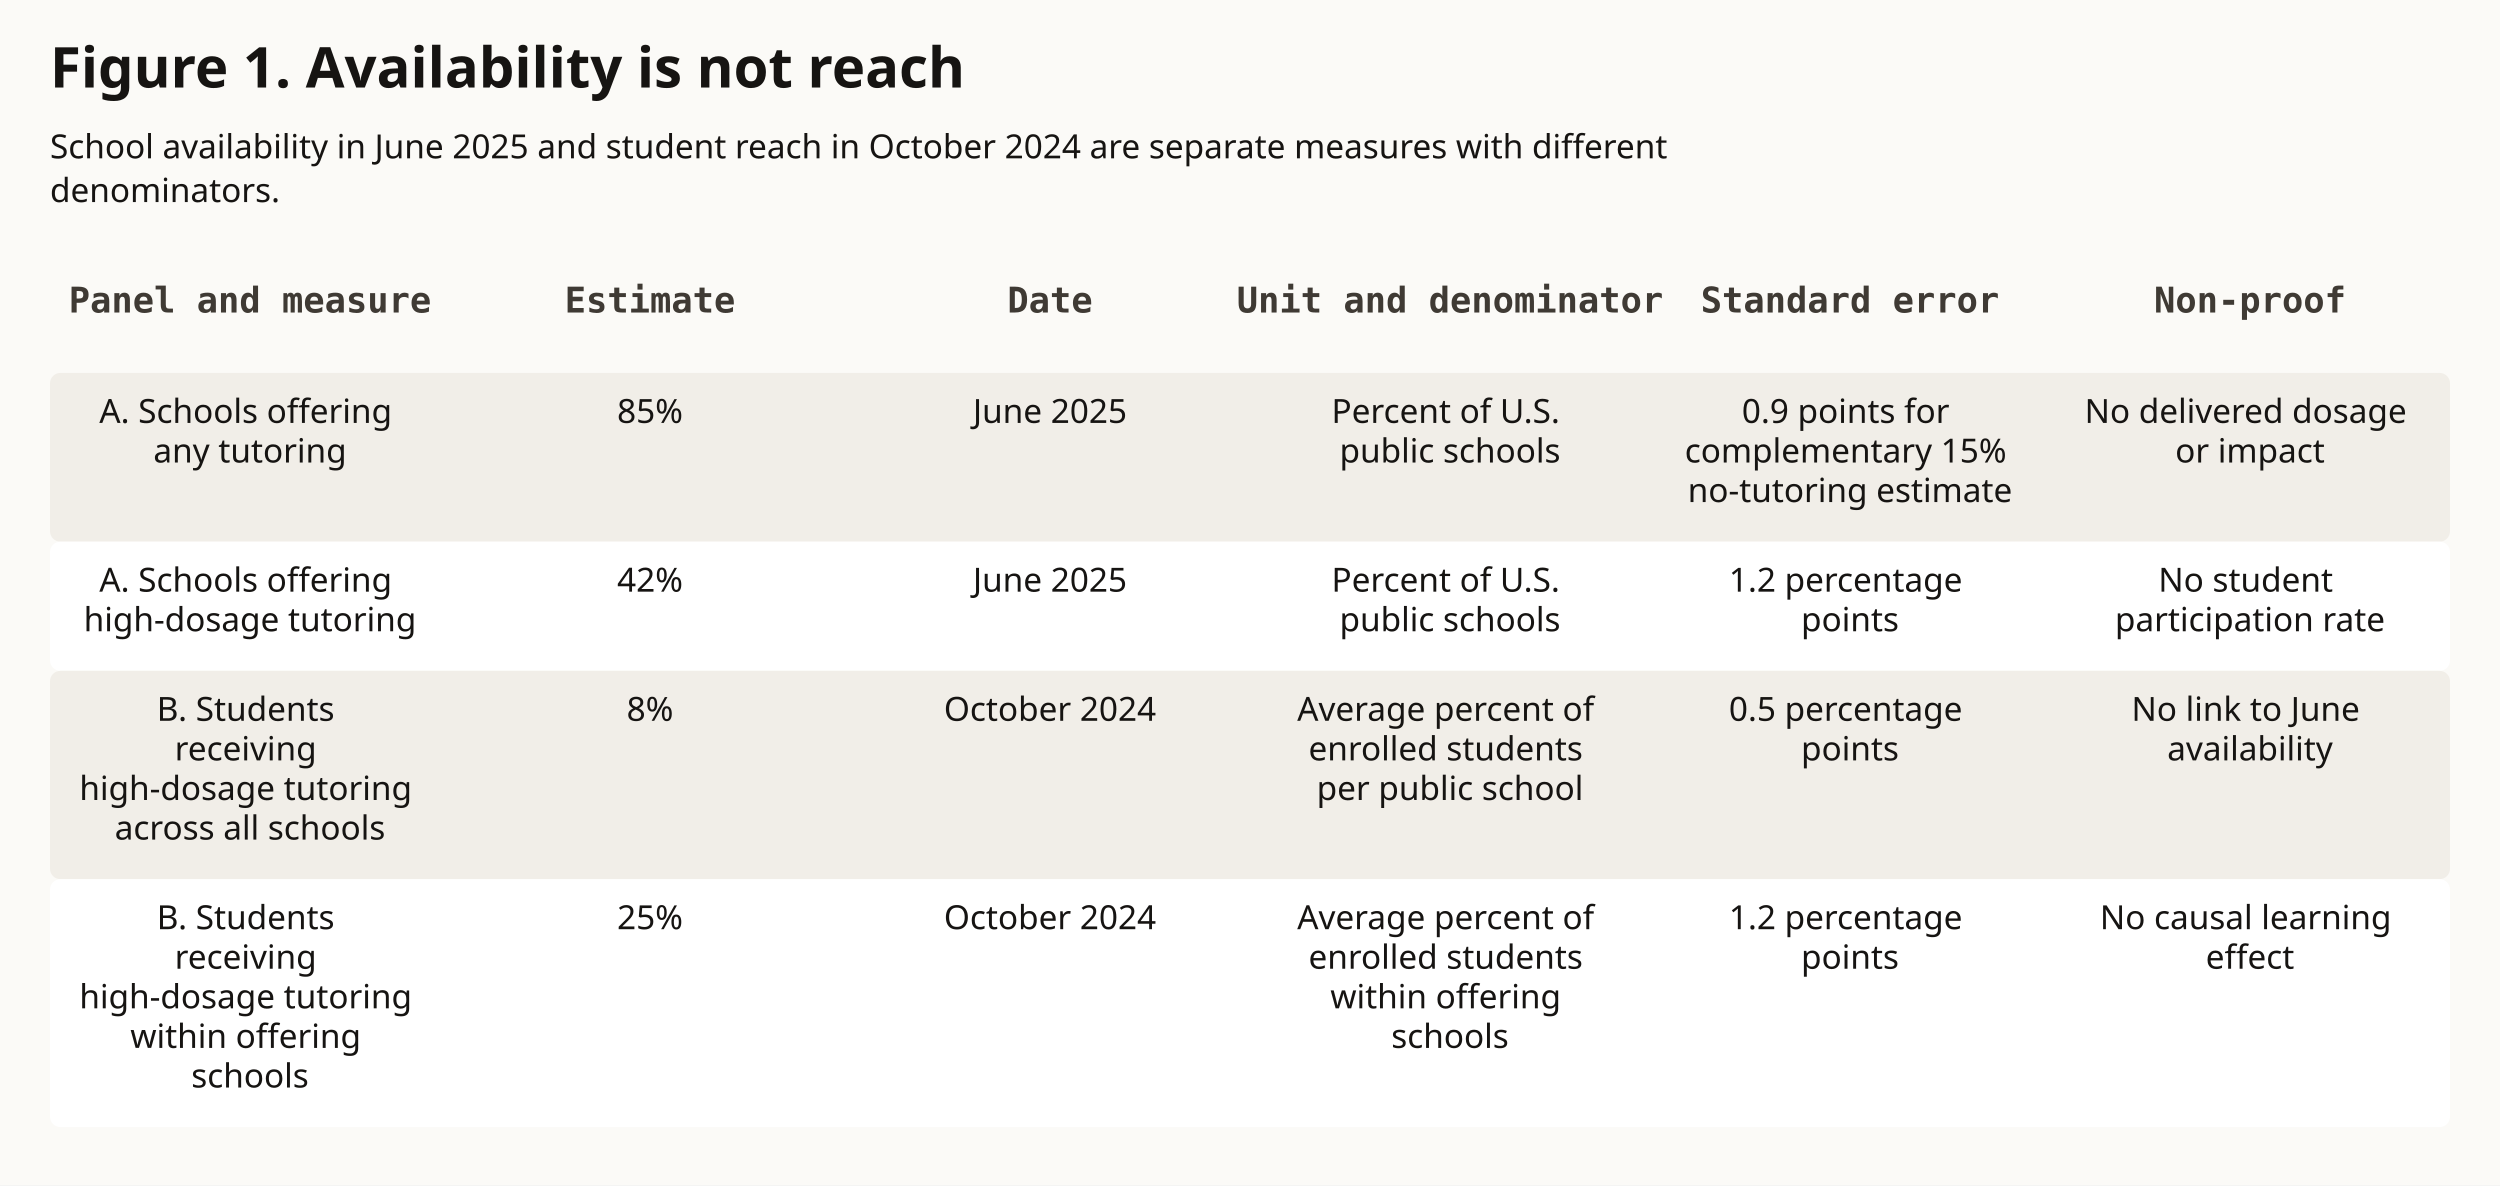
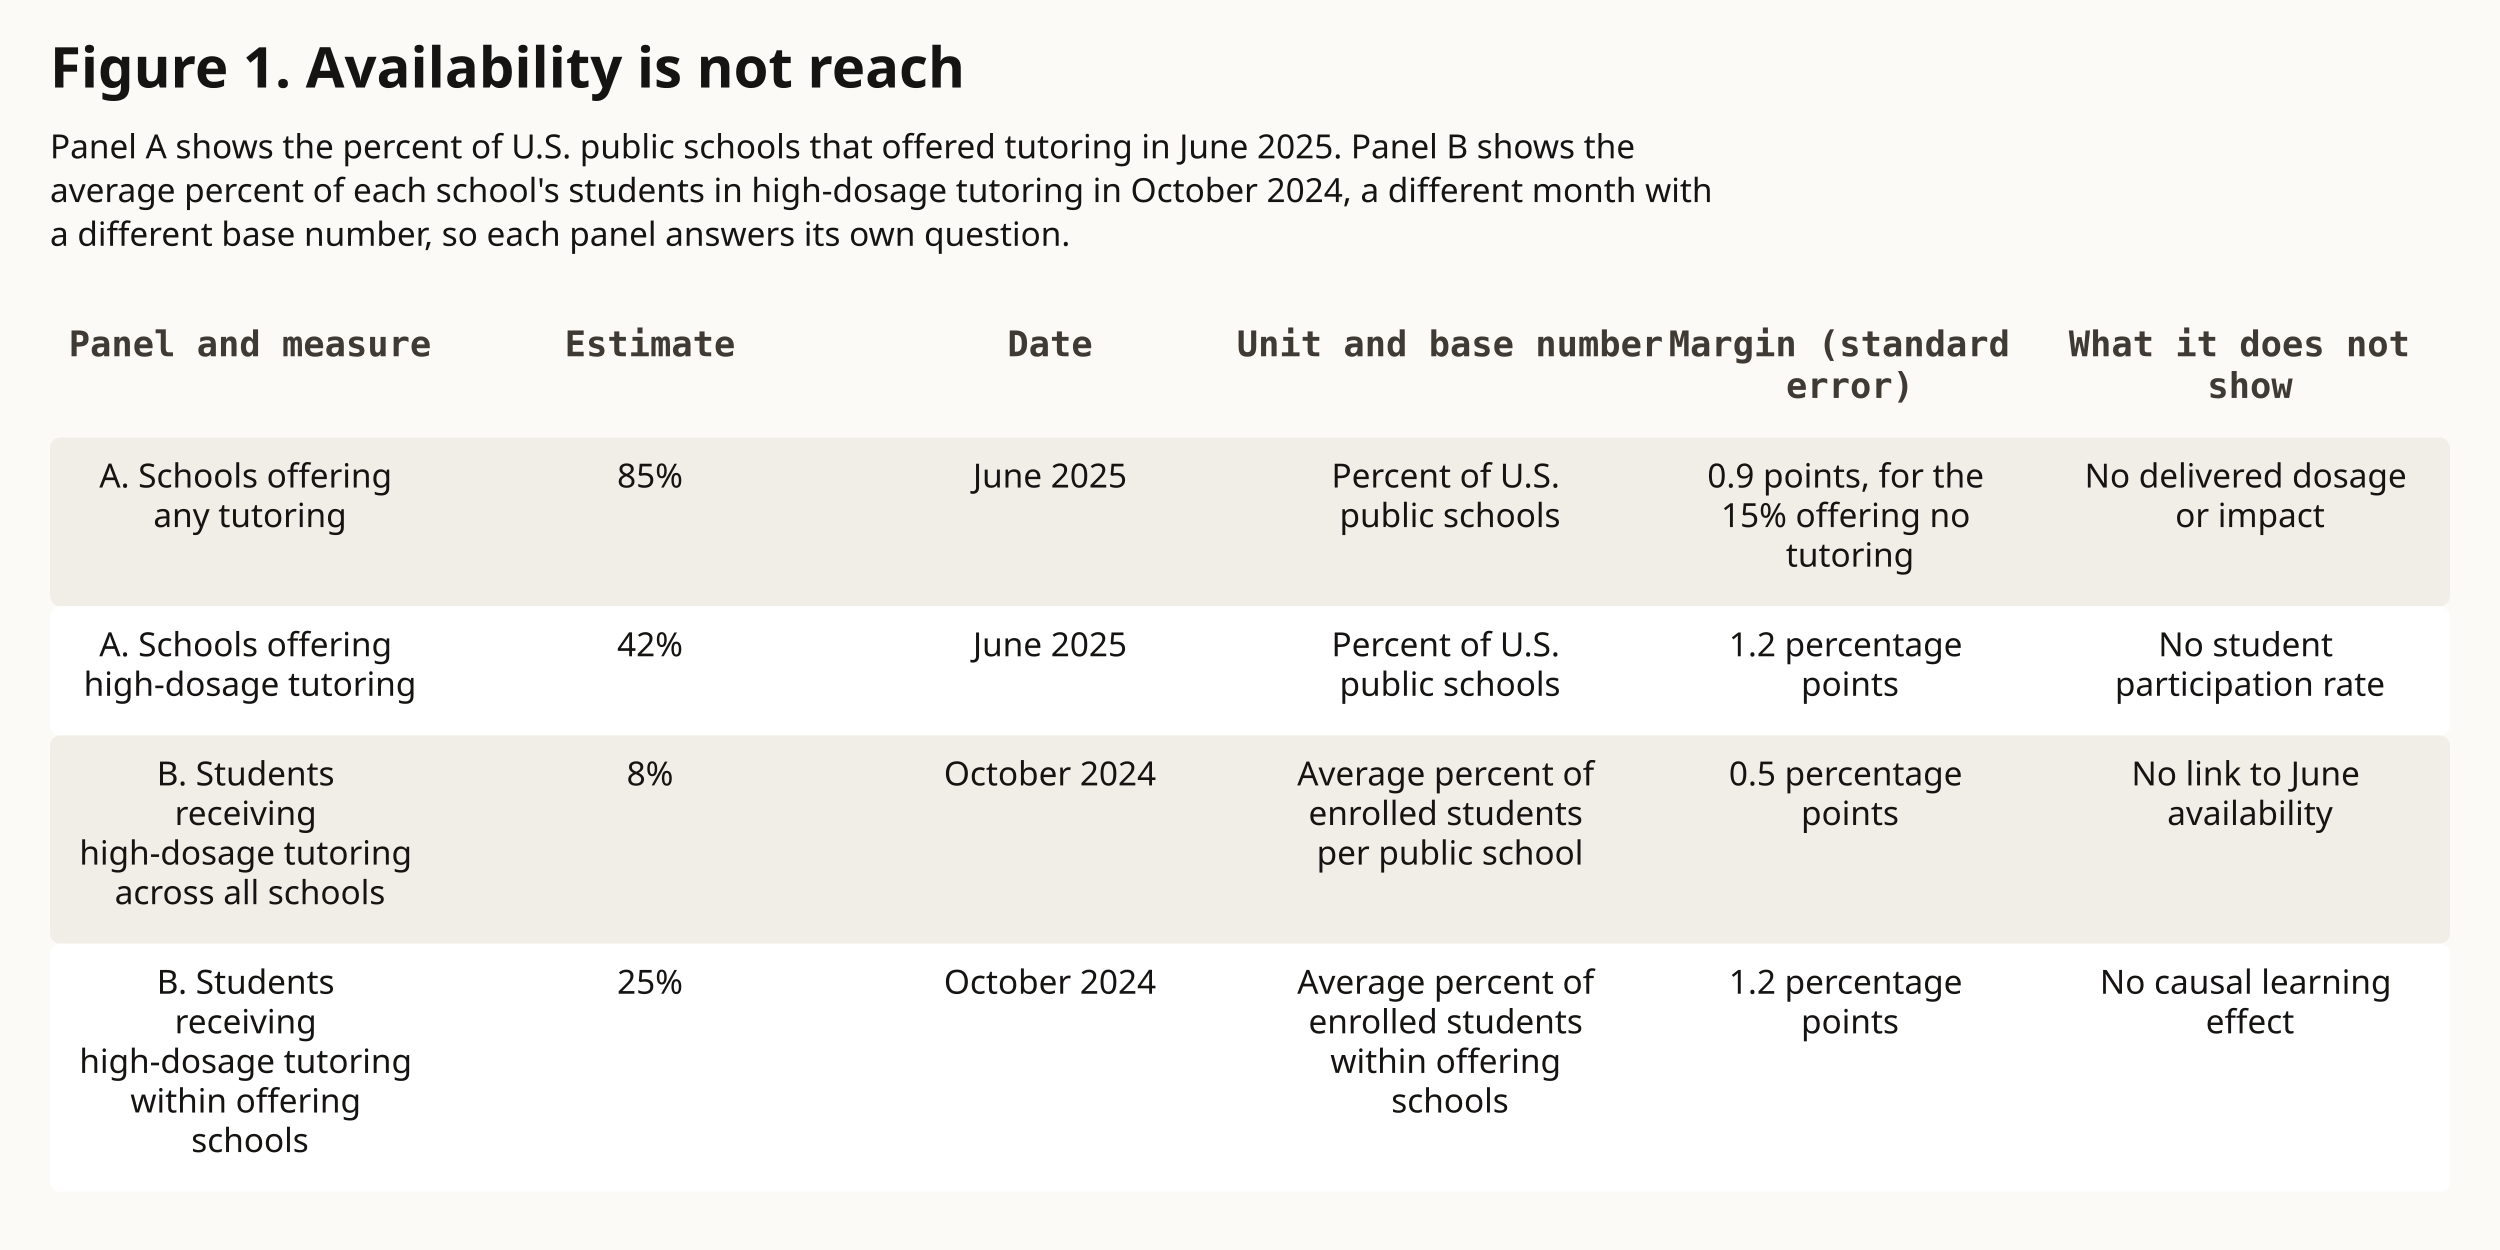
- <svg xmlns="http://www.w3.org/2000/svg" width="1200" height="569" viewBox="0 0 1200 569" role="img" aria-labelledby="title desc">
+ <svg xmlns="http://www.w3.org/2000/svg" width="1200" height="600" viewBox="0 0 1200 600" role="img" aria-labelledby="title desc">
  <style>.title{font:700 27px system-ui,sans-serif;fill:#161412}.head{font:650 17px ui-monospace,monospace;fill:#3f3a34}.cell{font:16px system-ui,sans-serif;fill:#161412}</style>
-   <rect width="1200" height="569" fill="#fbfaf7" />
+   <rect width="1200" height="600" fill="#fbfaf7" />
  <text x="24.0" y="42.0" text-anchor="start" class="title">
    <tspan x="24.0" y="42.0">Figure 1. Availability is not reach</tspan>
  </text>
  <text x="24.0" y="76.0" text-anchor="start" class="cell">
-     <tspan x="24.0" y="76.0">School availability in June 2025 and student reach in October 2024 are separate measures with different</tspan>
-     <tspan x="24.0" dy="21">denominators.</tspan>
+     <tspan x="24.0" y="76.0">Panel A shows the percent of U.S. public schools that offered tutoring in June 2025. Panel B shows the</tspan>
+     <tspan x="24.0" dy="21">average percent of each school's students in high-dosage tutoring in October 2024, a different month with</tspan>
+     <tspan x="24.0" dy="21">a different base number, so each panel answers its own question.</tspan>
  </text>
-   <text x="120.0" y="150.0" text-anchor="middle" class="head">
-     <tspan x="120.0" y="150.0">Panel and measure</tspan>
+   <text x="120.0" y="171.0" text-anchor="middle" class="head">
+     <tspan x="120.0" y="171.0">Panel and measure</tspan>
  </text>
-   <text x="312.0" y="150.0" text-anchor="middle" class="head">
-     <tspan x="312.0" y="150.0">Estimate</tspan>
+   <text x="312.0" y="171.0" text-anchor="middle" class="head">
+     <tspan x="312.0" y="171.0">Estimate</tspan>
  </text>
-   <text x="504.0" y="150.0" text-anchor="middle" class="head">
-     <tspan x="504.0" y="150.0">Date</tspan>
+   <text x="504.0" y="171.0" text-anchor="middle" class="head">
+     <tspan x="504.0" y="171.0">Date</tspan>
  </text>
-   <text x="696.0" y="150.0" text-anchor="middle" class="head">
-     <tspan x="696.0" y="150.0">Unit and denominator</tspan>
+   <text x="696.0" y="171.0" text-anchor="middle" class="head">
+     <tspan x="696.0" y="171.0">Unit and base number</tspan>
  </text>
-   <text x="888.0" y="150.0" text-anchor="middle" class="head">
-     <tspan x="888.0" y="150.0">Standard error</tspan>
+   <text x="888.0" y="171.0" text-anchor="middle" class="head">
+     <tspan x="888.0" y="171.0">Margin (standard</tspan>
+     <tspan x="888.0" dy="20">error)</tspan>
  </text>
-   <text x="1080.0" y="150.0" text-anchor="middle" class="head">
-     <tspan x="1080.0" y="150.0">Non-proof</tspan>
+   <text x="1080.0" y="171.0" text-anchor="middle" class="head">
+     <tspan x="1080.0" y="171.0">What it does not</tspan>
+     <tspan x="1080.0" dy="20">show</tspan>
  </text>
-   <rect class="data-row" x="24" y="179.0" width="1152" height="81" rx="5" fill="#f1eee8" />
-   <text x="120.0" y="203.0" text-anchor="middle" class="cell">
-     <tspan x="120.0" y="203.0">A. Schools offering</tspan>
+   <rect class="data-row" x="24" y="210.0" width="1152" height="81" rx="5" fill="#f1eee8" />
+   <text x="120.0" y="234.0" text-anchor="middle" class="cell">
+     <tspan x="120.0" y="234.0">A. Schools offering</tspan>
    <tspan x="120.0" dy="19">any tutoring</tspan>
  </text>
-   <text x="312.0" y="203.0" text-anchor="middle" class="cell">
-     <tspan x="312.0" y="203.0">85%</tspan>
+   <text x="312.0" y="234.0" text-anchor="middle" class="cell">
+     <tspan x="312.0" y="234.0">85%</tspan>
  </text>
-   <text x="504.0" y="203.0" text-anchor="middle" class="cell">
-     <tspan x="504.0" y="203.0">June 2025</tspan>
+   <text x="504.0" y="234.0" text-anchor="middle" class="cell">
+     <tspan x="504.0" y="234.0">June 2025</tspan>
  </text>
-   <text x="696.0" y="203.0" text-anchor="middle" class="cell">
-     <tspan x="696.0" y="203.0">Percent of U.S.</tspan>
+   <text x="696.0" y="234.0" text-anchor="middle" class="cell">
+     <tspan x="696.0" y="234.0">Percent of U.S.</tspan>
    <tspan x="696.0" dy="19">public schools</tspan>
  </text>
-   <text x="888.0" y="203.0" text-anchor="middle" class="cell">
-     <tspan x="888.0" y="203.0">0.9 points for</tspan>
-     <tspan x="888.0" dy="19">complementary 15%</tspan>
-     <tspan x="888.0" dy="19">no-tutoring estimate</tspan>
+   <text x="888.0" y="234.0" text-anchor="middle" class="cell">
+     <tspan x="888.0" y="234.0">0.9 points, for the</tspan>
+     <tspan x="888.0" dy="19">15% offering no</tspan>
+     <tspan x="888.0" dy="19">tutoring</tspan>
  </text>
-   <text x="1080.0" y="203.0" text-anchor="middle" class="cell">
-     <tspan x="1080.0" y="203.0">No delivered dosage</tspan>
+   <text x="1080.0" y="234.0" text-anchor="middle" class="cell">
+     <tspan x="1080.0" y="234.0">No delivered dosage</tspan>
    <tspan x="1080.0" dy="19">or impact</tspan>
  </text>
-   <rect class="data-row" x="24" y="260.0" width="1152" height="62" rx="5" fill="#ffffff" />
-   <text x="120.0" y="284.0" text-anchor="middle" class="cell">
-     <tspan x="120.0" y="284.0">A. Schools offering</tspan>
+   <rect class="data-row" x="24" y="291.0" width="1152" height="62" rx="5" fill="#ffffff" />
+   <text x="120.0" y="315.0" text-anchor="middle" class="cell">
+     <tspan x="120.0" y="315.0">A. Schools offering</tspan>
    <tspan x="120.0" dy="19">high-dosage tutoring</tspan>
  </text>
-   <text x="312.0" y="284.0" text-anchor="middle" class="cell">
-     <tspan x="312.0" y="284.0">42%</tspan>
+   <text x="312.0" y="315.0" text-anchor="middle" class="cell">
+     <tspan x="312.0" y="315.0">42%</tspan>
  </text>
-   <text x="504.0" y="284.0" text-anchor="middle" class="cell">
-     <tspan x="504.0" y="284.0">June 2025</tspan>
+   <text x="504.0" y="315.0" text-anchor="middle" class="cell">
+     <tspan x="504.0" y="315.0">June 2025</tspan>
  </text>
-   <text x="696.0" y="284.0" text-anchor="middle" class="cell">
-     <tspan x="696.0" y="284.0">Percent of U.S.</tspan>
+   <text x="696.0" y="315.0" text-anchor="middle" class="cell">
+     <tspan x="696.0" y="315.0">Percent of U.S.</tspan>
    <tspan x="696.0" dy="19">public schools</tspan>
  </text>
-   <text x="888.0" y="284.0" text-anchor="middle" class="cell">
-     <tspan x="888.0" y="284.0">1.2 percentage</tspan>
+   <text x="888.0" y="315.0" text-anchor="middle" class="cell">
+     <tspan x="888.0" y="315.0">1.2 percentage</tspan>
    <tspan x="888.0" dy="19">points</tspan>
  </text>
-   <text x="1080.0" y="284.0" text-anchor="middle" class="cell">
-     <tspan x="1080.0" y="284.0">No student</tspan>
+   <text x="1080.0" y="315.0" text-anchor="middle" class="cell">
+     <tspan x="1080.0" y="315.0">No student</tspan>
    <tspan x="1080.0" dy="19">participation rate</tspan>
  </text>
-   <rect class="data-row" x="24" y="322.0" width="1152" height="100" rx="5" fill="#f1eee8" />
-   <text x="120.0" y="346.0" text-anchor="middle" class="cell">
-     <tspan x="120.0" y="346.0">B. Students</tspan>
+   <rect class="data-row" x="24" y="353.0" width="1152" height="100" rx="5" fill="#f1eee8" />
+   <text x="120.0" y="377.0" text-anchor="middle" class="cell">
+     <tspan x="120.0" y="377.0">B. Students</tspan>
    <tspan x="120.0" dy="19">receiving</tspan>
    <tspan x="120.0" dy="19">high-dosage tutoring</tspan>
    <tspan x="120.0" dy="19">across all schools</tspan>
  </text>
-   <text x="312.0" y="346.0" text-anchor="middle" class="cell">
-     <tspan x="312.0" y="346.0">8%</tspan>
+   <text x="312.0" y="377.0" text-anchor="middle" class="cell">
+     <tspan x="312.0" y="377.0">8%</tspan>
  </text>
-   <text x="504.0" y="346.0" text-anchor="middle" class="cell">
-     <tspan x="504.0" y="346.0">October 2024</tspan>
+   <text x="504.0" y="377.0" text-anchor="middle" class="cell">
+     <tspan x="504.0" y="377.0">October 2024</tspan>
  </text>
-   <text x="696.0" y="346.0" text-anchor="middle" class="cell">
-     <tspan x="696.0" y="346.0">Average percent of</tspan>
+   <text x="696.0" y="377.0" text-anchor="middle" class="cell">
+     <tspan x="696.0" y="377.0">Average percent of</tspan>
    <tspan x="696.0" dy="19">enrolled students</tspan>
    <tspan x="696.0" dy="19">per public school</tspan>
  </text>
-   <text x="888.0" y="346.0" text-anchor="middle" class="cell">
-     <tspan x="888.0" y="346.0">0.5 percentage</tspan>
+   <text x="888.0" y="377.0" text-anchor="middle" class="cell">
+     <tspan x="888.0" y="377.0">0.5 percentage</tspan>
    <tspan x="888.0" dy="19">points</tspan>
  </text>
-   <text x="1080.0" y="346.0" text-anchor="middle" class="cell">
-     <tspan x="1080.0" y="346.0">No link to June</tspan>
+   <text x="1080.0" y="377.0" text-anchor="middle" class="cell">
+     <tspan x="1080.0" y="377.0">No link to June</tspan>
    <tspan x="1080.0" dy="19">availability</tspan>
  </text>
-   <rect class="data-row" x="24" y="422.0" width="1152" height="119" rx="5" fill="#ffffff" />
-   <text x="120.0" y="446.0" text-anchor="middle" class="cell">
-     <tspan x="120.0" y="446.0">B. Students</tspan>
+   <rect class="data-row" x="24" y="453.0" width="1152" height="119" rx="5" fill="#ffffff" />
+   <text x="120.0" y="477.0" text-anchor="middle" class="cell">
+     <tspan x="120.0" y="477.0">B. Students</tspan>
    <tspan x="120.0" dy="19">receiving</tspan>
    <tspan x="120.0" dy="19">high-dosage tutoring</tspan>
    <tspan x="120.0" dy="19">within offering</tspan>
    <tspan x="120.0" dy="19">schools</tspan>
  </text>
-   <text x="312.0" y="446.0" text-anchor="middle" class="cell">
-     <tspan x="312.0" y="446.0">25%</tspan>
+   <text x="312.0" y="477.0" text-anchor="middle" class="cell">
+     <tspan x="312.0" y="477.0">25%</tspan>
  </text>
-   <text x="504.0" y="446.0" text-anchor="middle" class="cell">
-     <tspan x="504.0" y="446.0">October 2024</tspan>
+   <text x="504.0" y="477.0" text-anchor="middle" class="cell">
+     <tspan x="504.0" y="477.0">October 2024</tspan>
  </text>
-   <text x="696.0" y="446.0" text-anchor="middle" class="cell">
-     <tspan x="696.0" y="446.0">Average percent of</tspan>
+   <text x="696.0" y="477.0" text-anchor="middle" class="cell">
+     <tspan x="696.0" y="477.0">Average percent of</tspan>
    <tspan x="696.0" dy="19">enrolled students</tspan>
    <tspan x="696.0" dy="19">within offering</tspan>
    <tspan x="696.0" dy="19">schools</tspan>
  </text>
-   <text x="888.0" y="446.0" text-anchor="middle" class="cell">
-     <tspan x="888.0" y="446.0">1.2 percentage</tspan>
+   <text x="888.0" y="477.0" text-anchor="middle" class="cell">
+     <tspan x="888.0" y="477.0">1.2 percentage</tspan>
    <tspan x="888.0" dy="19">points</tspan>
  </text>
-   <text x="1080.0" y="446.0" text-anchor="middle" class="cell">
-     <tspan x="1080.0" y="446.0">No causal learning</tspan>
+   <text x="1080.0" y="477.0" text-anchor="middle" class="cell">
+     <tspan x="1080.0" y="477.0">No causal learning</tspan>
    <tspan x="1080.0" dy="19">effect</tspan>
  </text>
</svg>
